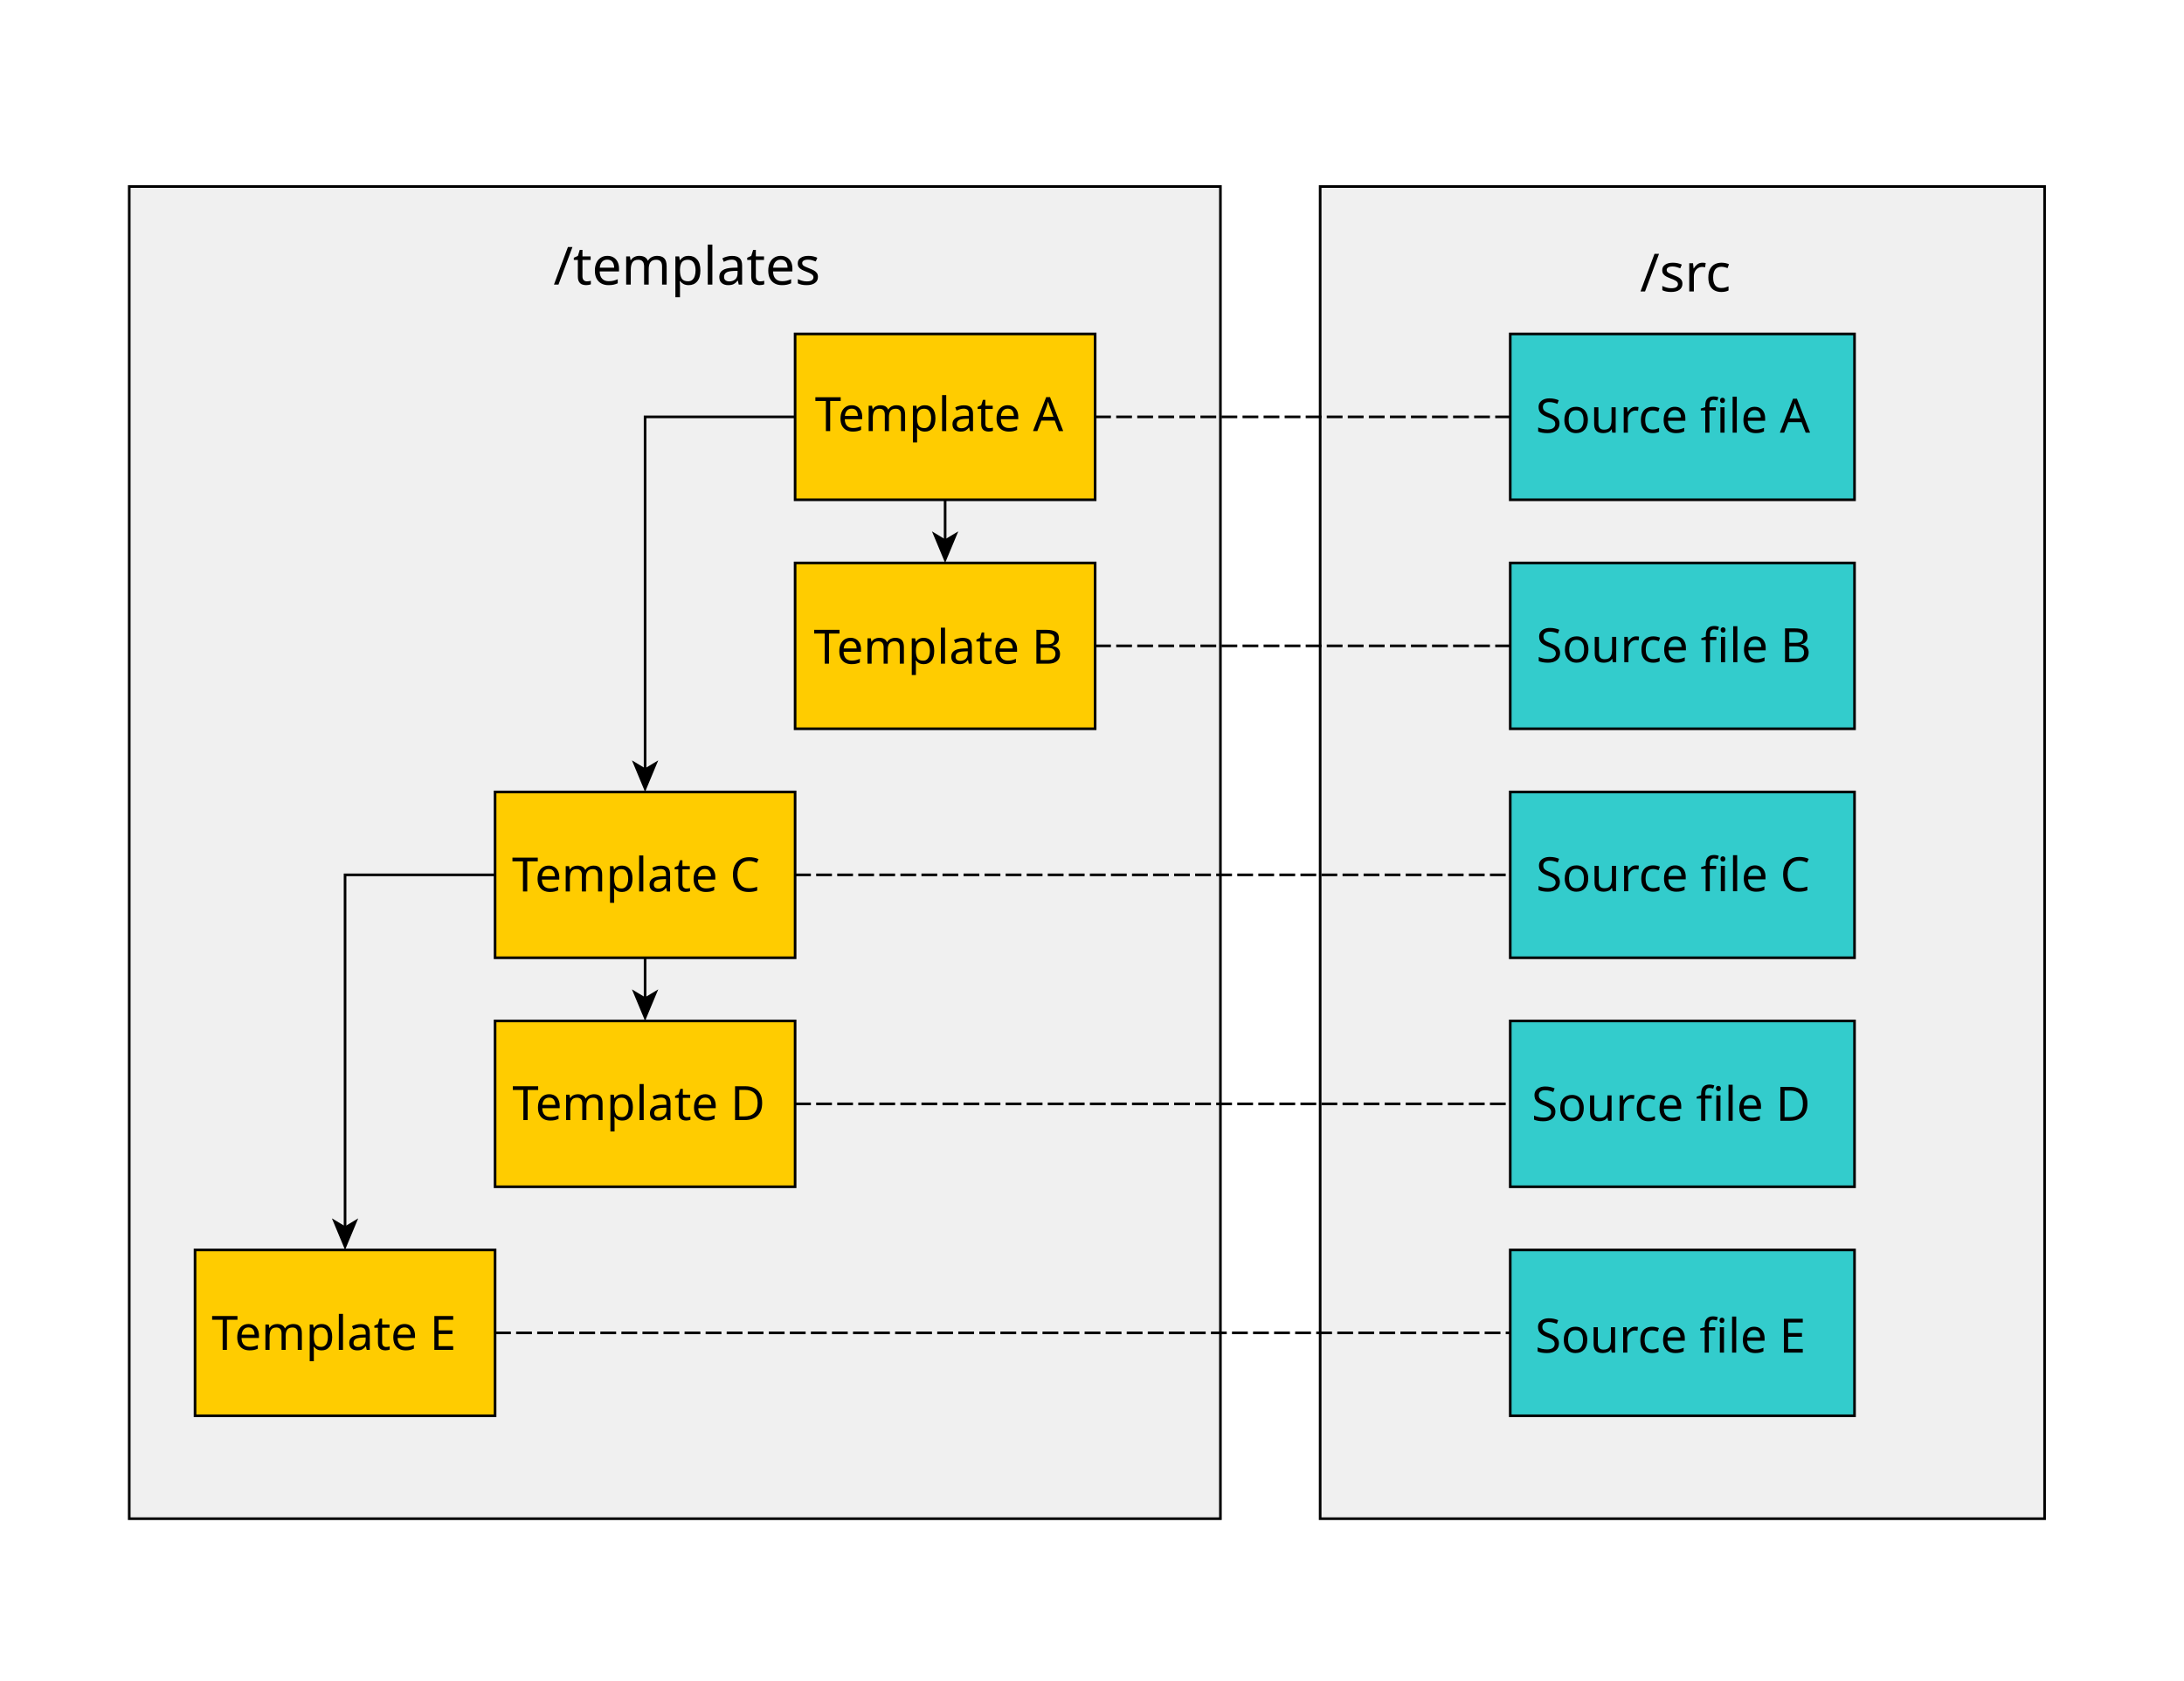
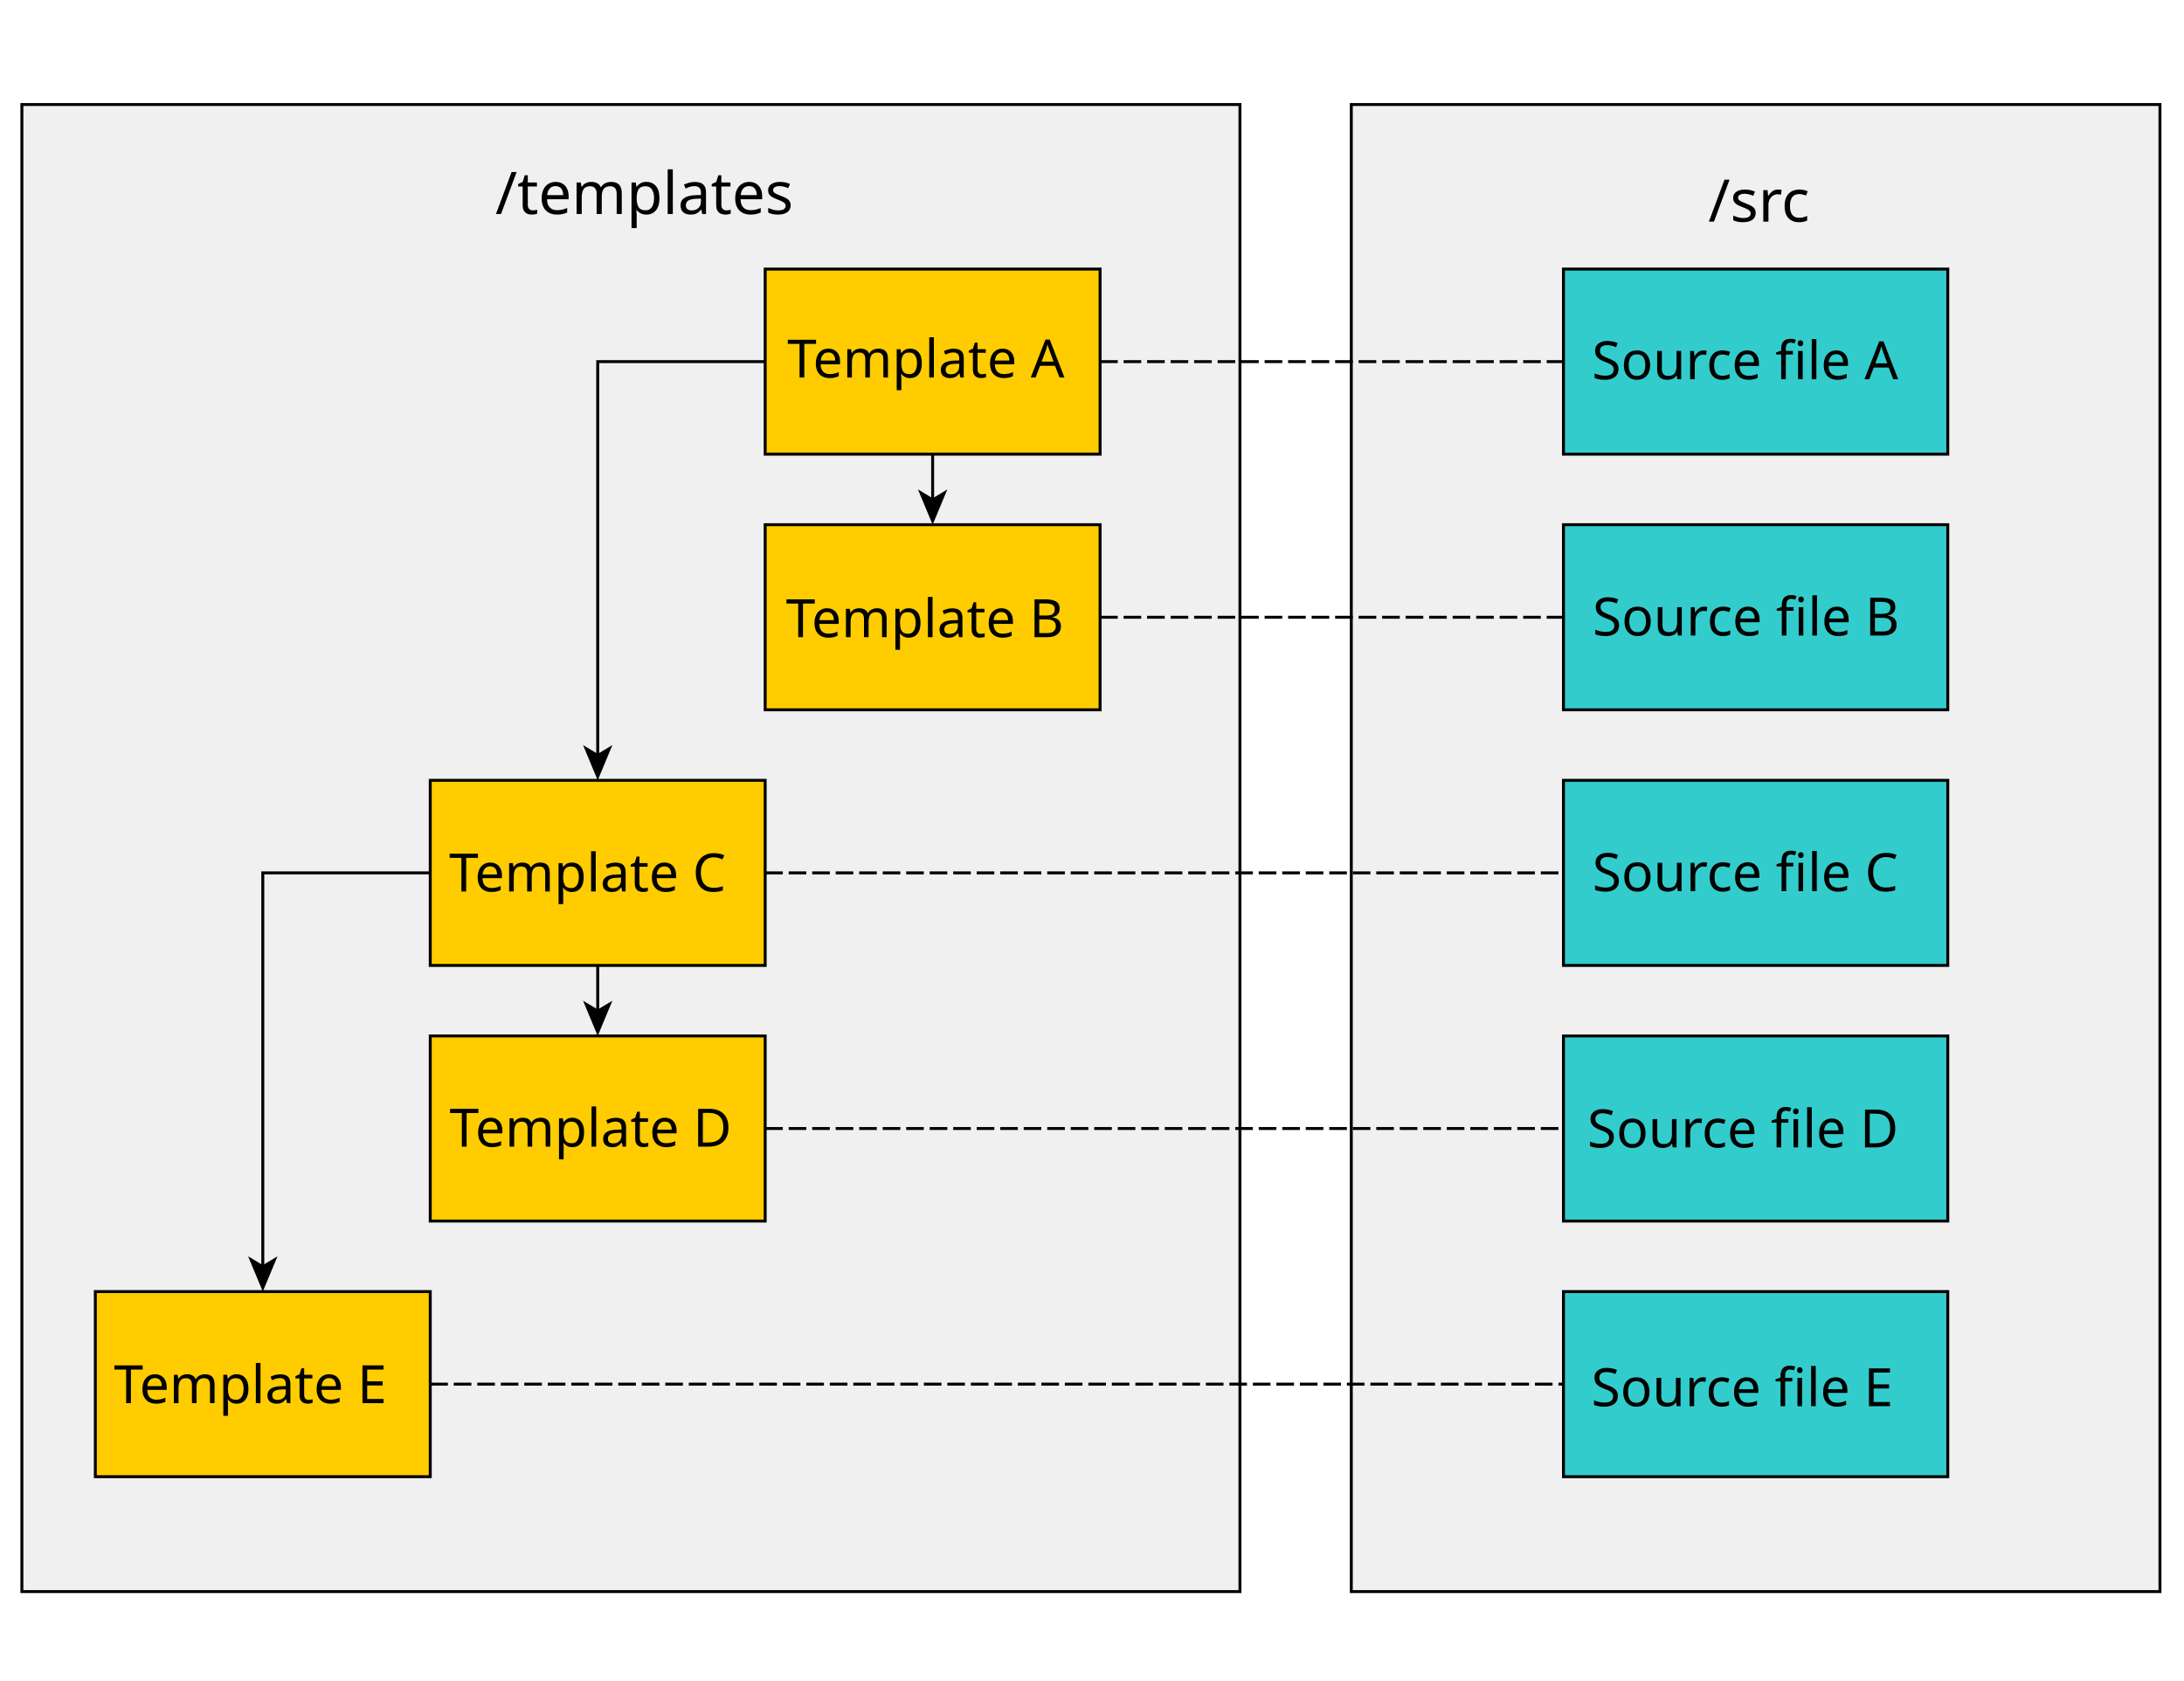
- <svg xmlns="http://www.w3.org/2000/svg" width="130mm" height="100mm" viewBox="0 0 130 100" version="1.1" id="svg872">
+ <svg xmlns="http://www.w3.org/2000/svg" width="1300mm" height="1000mm" viewBox="0 0 1300 1000" version="1.1" id="svg872">
  <defs id="defs866">
    <clipPath clipPathUnits="userSpaceOnUse" id="clipPath2">
      <path d="M 68,166 H 1588 V 703.067 H 68 Z" id="path6" />
    </clipPath>
    <clipPath clipPathUnits="userSpaceOnUse" id="clipPath886">
      <path d="M 68,166 H 1588 V 703.067 H 68 Z" id="path884" />
    </clipPath>
    <clipPath clipPathUnits="userSpaceOnUse" id="clipPath890">
      <path d="M 68,166 H 1588 V 703.067 H 68 Z" id="path888" />
    </clipPath>
    <clipPath clipPathUnits="userSpaceOnUse" id="clipPath894">
      <path d="M 68,166 H 1588 V 703.067 H 68 Z" id="path892" />
    </clipPath>
    <clipPath clipPathUnits="userSpaceOnUse" id="clipPath898">
      <path d="M 68,166 H 1588 V 703.067 H 68 Z" id="path896" />
    </clipPath>
    <clipPath clipPathUnits="userSpaceOnUse" id="clipPath902">
      <path d="M 68,166 H 1588 V 703.067 H 68 Z" id="path900" />
    </clipPath>
    <clipPath clipPathUnits="userSpaceOnUse" id="clipPath906">
      <path d="M 68,166 H 1588 V 703.067 H 68 Z" id="path904" />
    </clipPath>
    <clipPath clipPathUnits="userSpaceOnUse" id="clipPath910">
      <path d="M 68,166 H 1588 V 703.067 H 68 Z" id="path908" />
    </clipPath>
    <clipPath clipPathUnits="userSpaceOnUse" id="clipPath914">
      <path d="M 68,166 H 1588 V 703.067 H 68 Z" id="path912" />
    </clipPath>
    <clipPath clipPathUnits="userSpaceOnUse" id="clipPath918">
      <path d="M 68,166 H 1588 V 703.067 H 68 Z" id="path916" />
    </clipPath>
    <clipPath clipPathUnits="userSpaceOnUse" id="clipPath922">
      <path d="M 68,166 H 1588 V 703.067 H 68 Z" id="path920" />
    </clipPath>
    <clipPath clipPathUnits="userSpaceOnUse" id="clipPath926">
      <path d="M 68,166 H 1588 V 703.067 H 68 Z" id="path924" />
    </clipPath>
    <clipPath clipPathUnits="userSpaceOnUse" id="clipPath930">
      <path d="M 68,166 H 1588 V 703.067 H 68 Z" id="path928" />
    </clipPath>
    <clipPath clipPathUnits="userSpaceOnUse" id="clipPath934">
      <path d="M 68,166 H 1588 V 703.067 H 68 Z" id="path932" />
    </clipPath>
    <clipPath clipPathUnits="userSpaceOnUse" id="clipPath938">
      <path d="M 68,166 H 1588 V 703.067 H 68 Z" id="path936" />
    </clipPath>
    <clipPath clipPathUnits="userSpaceOnUse" id="clipPath942">
      <path d="M 68,166 H 1588 V 703.067 H 68 Z" id="path940" />
    </clipPath>
    <clipPath clipPathUnits="userSpaceOnUse" id="clipPath946">
      <path d="M 68,166 H 1588 V 703.067 H 68 Z" id="path944" />
    </clipPath>
    <clipPath clipPathUnits="userSpaceOnUse" id="clipPath950">
      <path d="M 68,166 H 1588 V 703.067 H 68 Z" id="path948" />
    </clipPath>
    <clipPath clipPathUnits="userSpaceOnUse" id="clipPath954">
      <path d="M 68,166 H 1588 V 703.067 H 68 Z" id="path952" />
    </clipPath>
    <clipPath clipPathUnits="userSpaceOnUse" id="clipPath958">
      <path d="M 68,166 H 1588 V 703.067 H 68 Z" id="path956" />
    </clipPath>
    <clipPath clipPathUnits="userSpaceOnUse" id="clipPath962">
      <path d="M 68,166 H 1588 V 703.067 H 68 Z" id="path960" />
    </clipPath>
    <clipPath clipPathUnits="userSpaceOnUse" id="clipPath966">
      <path d="M 68,166 H 1588 V 703.067 H 68 Z" id="path964" />
    </clipPath>
    <clipPath clipPathUnits="userSpaceOnUse" id="clipPath970">
      <path d="M 68,166 H 1588 V 703.067 H 68 Z" id="path968" />
    </clipPath>
    <clipPath clipPathUnits="userSpaceOnUse" id="clipPath974">
      <path d="M 68,166 H 1588 V 703.067 H 68 Z" id="path972" />
    </clipPath>
    <clipPath clipPathUnits="userSpaceOnUse" id="clipPath978">
      <path d="M 68,166 H 1588 V 703.067 H 68 Z" id="path976" />
    </clipPath>
    <clipPath clipPathUnits="userSpaceOnUse" id="clipPath982">
      <path d="M 68,166 H 1588 V 703.067 H 68 Z" id="path980" />
    </clipPath>
    <clipPath clipPathUnits="userSpaceOnUse" id="clipPath986">
      <path d="M 68,166 H 1588 V 703.067 H 68 Z" id="path984" />
    </clipPath>
    <clipPath clipPathUnits="userSpaceOnUse" id="clipPath990">
      <path d="M 68,166 H 1588 V 703.067 H 68 Z" id="path988" />
    </clipPath>
    <clipPath clipPathUnits="userSpaceOnUse" id="clipPath994">
      <path d="M 68,166 H 1588 V 703.067 H 68 Z" id="path992" />
    </clipPath>
    <clipPath clipPathUnits="userSpaceOnUse" id="clipPath998">
      <path d="M 68,166 H 1588 V 703.067 H 68 Z" id="path996" />
    </clipPath>
    <clipPath clipPathUnits="userSpaceOnUse" id="clipPath1002">
      <path d="M 68,166 H 1588 V 703.067 H 68 Z" id="path1000" />
    </clipPath>
    <clipPath clipPathUnits="userSpaceOnUse" id="clipPath1006">
      <path d="M 68,166 H 1588 V 703.067 H 68 Z" id="path1004" />
    </clipPath>
    <clipPath clipPathUnits="userSpaceOnUse" id="clipPath1010">
      <path d="M 68,166 H 1588 V 703.067 H 68 Z" id="path1008" />
    </clipPath>
    <clipPath clipPathUnits="userSpaceOnUse" id="clipPath1014">
      <path d="M 68,166 H 1588 V 703.067 H 68 Z" id="path1012" />
    </clipPath>
    <clipPath clipPathUnits="userSpaceOnUse" id="clipPath1018">
      <path d="M 68,166 H 1588 V 703.067 H 68 Z" id="path1016" />
    </clipPath>
    <clipPath clipPathUnits="userSpaceOnUse" id="clipPath1022">
      <path d="M 68,166 H 1588 V 703.067 H 68 Z" id="path1020" />
    </clipPath>
    <clipPath clipPathUnits="userSpaceOnUse" id="clipPath1026">
      <path d="M 68,166 H 1588 V 703.067 H 68 Z" id="path1024" />
    </clipPath>
    <clipPath clipPathUnits="userSpaceOnUse" id="clipPath1030">
      <path d="M 68,166 H 1588 V 703.067 H 68 Z" id="path1028" />
    </clipPath>
    <clipPath clipPathUnits="userSpaceOnUse" id="clipPath1034">
      <path d="M 68,166 H 1588 V 703.067 H 68 Z" id="path1032" />
    </clipPath>
    <clipPath clipPathUnits="userSpaceOnUse" id="clipPath1038">
      <path d="M 68,166 H 1588 V 703.067 H 68 Z" id="path1036" />
    </clipPath>
    <clipPath clipPathUnits="userSpaceOnUse" id="clipPath1042">
      <path d="M 68,166 H 1588 V 703.067 H 68 Z" id="path1040" />
    </clipPath>
    <clipPath clipPathUnits="userSpaceOnUse" id="clipPath1046">
      <path d="M 68,166 H 1588 V 703.067 H 68 Z" id="path1044" />
    </clipPath>
    <clipPath clipPathUnits="userSpaceOnUse" id="clipPath1050">
      <path d="M 68,166 H 1588 V 703.067 H 68 Z" id="path1048" />
    </clipPath>
    <clipPath clipPathUnits="userSpaceOnUse" id="clipPath1054">
      <path d="M 68,166 H 1588 V 703.067 H 68 Z" id="path1052" />
    </clipPath>
    <clipPath clipPathUnits="userSpaceOnUse" id="clipPath1058">
      <path d="M 68,166 H 1588 V 703.067 H 68 Z" id="path1056" />
    </clipPath>
    <clipPath clipPathUnits="userSpaceOnUse" id="clipPath1062">
      <path d="M 68,166 H 1588 V 703.067 H 68 Z" id="path1060" />
    </clipPath>
    <clipPath clipPathUnits="userSpaceOnUse" id="clipPath1066">
      <path d="M 68,166 H 1588 V 703.067 H 68 Z" id="path1064" />
    </clipPath>
    <clipPath clipPathUnits="userSpaceOnUse" id="clipPath1070">
      <path d="M 68,166 H 1588 V 703.067 H 68 Z" id="path1068" />
    </clipPath>
    <clipPath clipPathUnits="userSpaceOnUse" id="clipPath1074">
      <path d="M 68,166 H 1588 V 703.067 H 68 Z" id="path1072" />
    </clipPath>
  </defs>
-   <g id="layer1" transform="translate(0,-197)">
-     <g style="font-style:normal;font-weight:normal;font-size:12px;font-family:Dialog;color-interpolation:auto;fill:#000000;fill-opacity:1;stroke:#000000;stroke-width:1;stroke-linecap:butt;stroke-linejoin:miter;stroke-miterlimit:1.45;stroke-dasharray:none;stroke-dashoffset:0;stroke-opacity:1;color-rendering:auto;image-rendering:auto;shape-rendering:geometricPrecision;text-rendering:geometricPrecision" transform="matrix(0.1566598,0,0,0.1566598,-40.78701,276.8478)" id="g419">
-       <g transform="translate(75.20948,-620.8201)" id="g24" style="font-style:normal;font-weight:normal;font-size:12px;font-family:Dialog;color-interpolation:auto;fill:#f0f0f0;fill-opacity:1;stroke:#f0f0f0;stroke-width:1;stroke-linecap:square;stroke-linejoin:miter;stroke-miterlimit:10;stroke-dasharray:none;stroke-dashoffset:0;stroke-opacity:1;color-rendering:auto;image-rendering:auto;shape-rendering:geometricPrecision;text-rendering:geometricPrecision">
+   <g id="layer1" transform="translate(0,703)">
+     <g style="font-style:normal;font-weight:normal;font-size:12px;color-interpolation:auto;fill:#000000;fill-opacity:1;stroke:#000000;stroke-width:1;stroke-linecap:butt;stroke-linejoin:miter;stroke-miterlimit:1.45;stroke-dasharray:none;stroke-dashoffset:0;stroke-opacity:1;color-rendering:auto;image-rendering:auto;shape-rendering:geometricPrecision;text-rendering:geometricPrecision" transform="matrix(0.1566598,0,0,0.1566598,-40.78701,276.8478)" id="g419">
+       <g transform="matrix(11.16283,0,0,11.16283,-2271.399,-7889.168)" id="g24" style="font-style:normal;font-weight:normal;font-size:12px;color-interpolation:auto;fill:#f0f0f0;fill-opacity:1;stroke:#f0f0f0;stroke-width:1;stroke-linecap:square;stroke-linejoin:miter;stroke-miterlimit:10;stroke-dasharray:none;stroke-dashoffset:0;stroke-opacity:1;color-rendering:auto;image-rendering:auto;shape-rendering:geometricPrecision;text-rendering:geometricPrecision">
        <rect x="686.75" width="275.25" height="506.1" y="182" clip-path="url(#clipPath2)" id="rect22" style="stroke:none" />
      </g>
-       <g stroke-miterlimit="1.45" transform="translate(75.20948,-620.8201)" id="g30" style="font-style:normal;font-weight:normal;font-size:12px;font-family:Dialog;color-interpolation:auto;fill:#000000;fill-opacity:1;stroke:#000000;stroke-width:1;stroke-linecap:butt;stroke-linejoin:miter;stroke-miterlimit:1.45;stroke-dasharray:none;stroke-dashoffset:0;stroke-opacity:1;color-rendering:auto;image-rendering:auto;shape-rendering:geometricPrecision;text-rendering:geometricPrecision">
+       <g stroke-miterlimit="1.45" transform="matrix(11.16283,0,0,11.16283,-2271.399,-7889.168)" id="g30" style="font-style:normal;font-weight:normal;font-size:12px;color-interpolation:auto;fill:#000000;fill-opacity:1;stroke:#000000;stroke-width:1;stroke-linecap:butt;stroke-linejoin:miter;stroke-miterlimit:1.45;stroke-dasharray:none;stroke-dashoffset:0;stroke-opacity:1;color-rendering:auto;image-rendering:auto;shape-rendering:geometricPrecision;text-rendering:geometricPrecision">
        <rect x="686.75" width="275.25" height="506.1" y="182" clip-path="url(#clipPath2)" id="rect26" style="fill:none" />
        <text x="808.267" font-size="20px" y="221.856" clip-path="url(#clipPath2)" xml:space="preserve" id="text28" style="font-size:20px;font-family:sans-serif;stroke:none">/src</text>
      </g>
-       <g transform="translate(75.20948,-620.8201)" id="g34" style="font-style:normal;font-weight:normal;font-size:12px;font-family:Dialog;color-interpolation:auto;fill:#f0f0f0;fill-opacity:1;stroke:#f0f0f0;stroke-width:1;stroke-linecap:square;stroke-linejoin:miter;stroke-miterlimit:10;stroke-dasharray:none;stroke-dashoffset:0;stroke-opacity:1;color-rendering:auto;image-rendering:auto;shape-rendering:geometricPrecision;text-rendering:geometricPrecision">
+       <g transform="matrix(11.16283,0,0,11.16283,-2271.399,-7889.168)" id="g34" style="font-style:normal;font-weight:normal;font-size:12px;color-interpolation:auto;fill:#f0f0f0;fill-opacity:1;stroke:#f0f0f0;stroke-width:1;stroke-linecap:square;stroke-linejoin:miter;stroke-miterlimit:10;stroke-dasharray:none;stroke-dashoffset:0;stroke-opacity:1;color-rendering:auto;image-rendering:auto;shape-rendering:geometricPrecision;text-rendering:geometricPrecision">
        <rect x="234.25" width="414.6" height="506.1" y="182" clip-path="url(#clipPath2)" id="rect32" style="stroke:none" />
      </g>
-       <g stroke-miterlimit="1.45" transform="translate(75.20948,-620.8201)" id="g40" style="font-style:normal;font-weight:normal;font-size:12px;font-family:Dialog;color-interpolation:auto;fill:#000000;fill-opacity:1;stroke:#000000;stroke-width:1;stroke-linecap:butt;stroke-linejoin:miter;stroke-miterlimit:1.45;stroke-dasharray:none;stroke-dashoffset:0;stroke-opacity:1;color-rendering:auto;image-rendering:auto;shape-rendering:geometricPrecision;text-rendering:geometricPrecision">
+       <g stroke-miterlimit="1.45" transform="matrix(11.16283,0,0,11.16283,-2271.399,-7889.168)" id="g40" style="font-style:normal;font-weight:normal;font-size:12px;color-interpolation:auto;fill:#000000;fill-opacity:1;stroke:#000000;stroke-width:1;stroke-linecap:butt;stroke-linejoin:miter;stroke-miterlimit:1.45;stroke-dasharray:none;stroke-dashoffset:0;stroke-opacity:1;color-rendering:auto;image-rendering:auto;shape-rendering:geometricPrecision;text-rendering:geometricPrecision">
        <rect x="234.25" width="414.6" height="506.1" y="182" clip-path="url(#clipPath2)" id="rect36" style="fill:none" />
        <text x="395.417" font-size="20px" y="219.257" clip-path="url(#clipPath2)" xml:space="preserve" id="text38" style="font-size:20px;font-family:sans-serif;stroke:none">/templates</text>
      </g>
-       <g transform="translate(75.20948,-620.8201)" id="g44" style="font-style:normal;font-weight:normal;font-size:12px;font-family:Dialog;color-interpolation:auto;fill:#ffcc00;fill-opacity:1;stroke:#ffcc00;stroke-width:1;stroke-linecap:square;stroke-linejoin:miter;stroke-miterlimit:10;stroke-dasharray:none;stroke-dashoffset:0;stroke-opacity:1;color-rendering:auto;image-rendering:auto;shape-rendering:geometricPrecision;text-rendering:geometricPrecision">
+       <g transform="matrix(11.16283,0,0,11.16283,-2271.399,-7889.168)" id="g44" style="font-style:normal;font-weight:normal;font-size:12px;color-interpolation:auto;fill:#ffcc00;fill-opacity:1;stroke:#ffcc00;stroke-width:1;stroke-linecap:square;stroke-linejoin:miter;stroke-miterlimit:10;stroke-dasharray:none;stroke-dashoffset:0;stroke-opacity:1;color-rendering:auto;image-rendering:auto;shape-rendering:geometricPrecision;text-rendering:geometricPrecision">
        <rect x="487.25" width="114" height="63" y="238" clip-path="url(#clipPath2)" id="rect42" style="stroke:none" />
      </g>
-       <g stroke-miterlimit="1.45" transform="translate(75.20948,-620.8201)" id="g50" style="font-style:normal;font-weight:normal;font-size:12px;font-family:Dialog;color-interpolation:auto;fill:#000000;fill-opacity:1;stroke:#000000;stroke-width:1;stroke-linecap:butt;stroke-linejoin:miter;stroke-miterlimit:1.45;stroke-dasharray:none;stroke-dashoffset:0;stroke-opacity:1;color-rendering:auto;image-rendering:auto;shape-rendering:geometricPrecision;text-rendering:geometricPrecision">
+       <g stroke-miterlimit="1.45" transform="matrix(11.16283,0,0,11.16283,-2271.399,-7889.168)" id="g50" style="font-style:normal;font-weight:normal;font-size:12px;color-interpolation:auto;fill:#000000;fill-opacity:1;stroke:#000000;stroke-width:1;stroke-linecap:butt;stroke-linejoin:miter;stroke-miterlimit:1.45;stroke-dasharray:none;stroke-dashoffset:0;stroke-opacity:1;color-rendering:auto;image-rendering:auto;shape-rendering:geometricPrecision;text-rendering:geometricPrecision">
        <rect x="487.25" width="114" height="63" y="238" clip-path="url(#clipPath2)" id="rect46" style="fill:none" />
        <text x="498.231" font-size="18px" y="276.571" clip-path="url(#clipPath2)" xml:space="preserve" id="text48" style="font-size:18px;font-family:sans-serif;stroke:none" transform="translate(-3.468285,-1.658745)">Template A</text>
      </g>
-       <g transform="translate(75.20948,-620.8201)" id="g54" style="font-style:normal;font-weight:normal;font-size:12px;font-family:Dialog;color-interpolation:auto;fill:#ffcc00;fill-opacity:1;stroke:#ffcc00;stroke-width:1;stroke-linecap:square;stroke-linejoin:miter;stroke-miterlimit:10;stroke-dasharray:none;stroke-dashoffset:0;stroke-opacity:1;color-rendering:auto;image-rendering:auto;shape-rendering:geometricPrecision;text-rendering:geometricPrecision">
+       <g transform="matrix(11.16283,0,0,11.16283,-2271.399,-7889.168)" id="g54" style="font-style:normal;font-weight:normal;font-size:12px;color-interpolation:auto;fill:#ffcc00;fill-opacity:1;stroke:#ffcc00;stroke-width:1;stroke-linecap:square;stroke-linejoin:miter;stroke-miterlimit:10;stroke-dasharray:none;stroke-dashoffset:0;stroke-opacity:1;color-rendering:auto;image-rendering:auto;shape-rendering:geometricPrecision;text-rendering:geometricPrecision">
        <rect x="373.25" width="114" height="63" y="412" clip-path="url(#clipPath2)" id="rect52" style="stroke:none" />
      </g>
-       <g stroke-miterlimit="1.45" transform="translate(75.20948,-620.8201)" id="g60" style="font-style:normal;font-weight:normal;font-size:12px;font-family:Dialog;color-interpolation:auto;fill:#000000;fill-opacity:1;stroke:#000000;stroke-width:1;stroke-linecap:butt;stroke-linejoin:miter;stroke-miterlimit:1.45;stroke-dasharray:none;stroke-dashoffset:0;stroke-opacity:1;color-rendering:auto;image-rendering:auto;shape-rendering:geometricPrecision;text-rendering:geometricPrecision">
+       <g stroke-miterlimit="1.45" transform="matrix(11.16283,0,0,11.16283,-2271.399,-7889.168)" id="g60" style="font-style:normal;font-weight:normal;font-size:12px;color-interpolation:auto;fill:#000000;fill-opacity:1;stroke:#000000;stroke-width:1;stroke-linecap:butt;stroke-linejoin:miter;stroke-miterlimit:1.45;stroke-dasharray:none;stroke-dashoffset:0;stroke-opacity:1;color-rendering:auto;image-rendering:auto;shape-rendering:geometricPrecision;text-rendering:geometricPrecision">
        <rect x="373.25" width="114" height="63" y="412" clip-path="url(#clipPath2)" id="rect56" style="fill:none" />
        <text x="383.734" font-size="18px" y="450.571" clip-path="url(#clipPath2)" xml:space="preserve" id="text58" style="font-size:18px;font-family:sans-serif;stroke:none" transform="translate(-4.071465,-0.753975)">Template C</text>
      </g>
-       <g transform="translate(75.20948,-620.8201)" id="g64" style="font-style:normal;font-weight:normal;font-size:12px;font-family:Dialog;color-interpolation:auto;fill:#ffcc00;fill-opacity:1;stroke:#ffcc00;stroke-width:1;stroke-linecap:square;stroke-linejoin:miter;stroke-miterlimit:10;stroke-dasharray:none;stroke-dashoffset:0;stroke-opacity:1;color-rendering:auto;image-rendering:auto;shape-rendering:geometricPrecision;text-rendering:geometricPrecision">
+       <g transform="matrix(11.16283,0,0,11.16283,-2271.399,-7889.168)" id="g64" style="font-style:normal;font-weight:normal;font-size:12px;color-interpolation:auto;fill:#ffcc00;fill-opacity:1;stroke:#ffcc00;stroke-width:1;stroke-linecap:square;stroke-linejoin:miter;stroke-miterlimit:10;stroke-dasharray:none;stroke-dashoffset:0;stroke-opacity:1;color-rendering:auto;image-rendering:auto;shape-rendering:geometricPrecision;text-rendering:geometricPrecision">
        <rect x="487.25" width="114" height="63" y="325" clip-path="url(#clipPath2)" id="rect62" style="stroke:none" />
      </g>
-       <g stroke-miterlimit="1.45" transform="translate(75.20948,-620.8201)" id="g70" style="font-style:normal;font-weight:normal;font-size:12px;font-family:Dialog;color-interpolation:auto;fill:#000000;fill-opacity:1;stroke:#000000;stroke-width:1;stroke-linecap:butt;stroke-linejoin:miter;stroke-miterlimit:1.45;stroke-dasharray:none;stroke-dashoffset:0;stroke-opacity:1;color-rendering:auto;image-rendering:auto;shape-rendering:geometricPrecision;text-rendering:geometricPrecision">
+       <g stroke-miterlimit="1.45" transform="matrix(11.16283,0,0,11.16283,-2271.399,-7889.168)" id="g70" style="font-style:normal;font-weight:normal;font-size:12px;color-interpolation:auto;fill:#000000;fill-opacity:1;stroke:#000000;stroke-width:1;stroke-linecap:butt;stroke-linejoin:miter;stroke-miterlimit:1.45;stroke-dasharray:none;stroke-dashoffset:0;stroke-opacity:1;color-rendering:auto;image-rendering:auto;shape-rendering:geometricPrecision;text-rendering:geometricPrecision">
        <rect x="487.25" width="114" height="63" y="325" clip-path="url(#clipPath2)" id="rect66" style="fill:none" />
        <text x="498.231" font-size="18px" y="363.571" clip-path="url(#clipPath2)" xml:space="preserve" id="text68" style="font-size:18px;font-family:sans-serif;stroke:none" transform="translate(-3.92067,-0.30159)">Template B</text>
      </g>
-       <g transform="translate(75.20948,-620.8201)" id="g74" style="font-style:normal;font-weight:normal;font-size:12px;font-family:Dialog;color-interpolation:auto;fill:#ffcc00;fill-opacity:1;stroke:#ffcc00;stroke-width:1;stroke-linecap:square;stroke-linejoin:miter;stroke-miterlimit:10;stroke-dasharray:none;stroke-dashoffset:0;stroke-opacity:1;color-rendering:auto;image-rendering:auto;shape-rendering:geometricPrecision;text-rendering:geometricPrecision">
+       <g transform="matrix(11.16283,0,0,11.16283,-2271.399,-7889.168)" id="g74" style="font-style:normal;font-weight:normal;font-size:12px;color-interpolation:auto;fill:#ffcc00;fill-opacity:1;stroke:#ffcc00;stroke-width:1;stroke-linecap:square;stroke-linejoin:miter;stroke-miterlimit:10;stroke-dasharray:none;stroke-dashoffset:0;stroke-opacity:1;color-rendering:auto;image-rendering:auto;shape-rendering:geometricPrecision;text-rendering:geometricPrecision">
        <rect x="259.25" width="114" height="63" y="586" clip-path="url(#clipPath2)" id="rect72" style="stroke:none" />
      </g>
-       <g stroke-miterlimit="1.45" transform="translate(75.20948,-620.8201)" id="g80" style="font-style:normal;font-weight:normal;font-size:12px;font-family:Dialog;color-interpolation:auto;fill:#000000;fill-opacity:1;stroke:#000000;stroke-width:1;stroke-linecap:butt;stroke-linejoin:miter;stroke-miterlimit:1.45;stroke-dasharray:none;stroke-dashoffset:0;stroke-opacity:1;color-rendering:auto;image-rendering:auto;shape-rendering:geometricPrecision;text-rendering:geometricPrecision">
+       <g stroke-miterlimit="1.45" transform="matrix(11.16283,0,0,11.16283,-2271.399,-7889.168)" id="g80" style="font-style:normal;font-weight:normal;font-size:12px;color-interpolation:auto;fill:#000000;fill-opacity:1;stroke:#000000;stroke-width:1;stroke-linecap:butt;stroke-linejoin:miter;stroke-miterlimit:1.45;stroke-dasharray:none;stroke-dashoffset:0;stroke-opacity:1;color-rendering:auto;image-rendering:auto;shape-rendering:geometricPrecision;text-rendering:geometricPrecision">
        <rect x="259.25" width="114" height="63" y="586" clip-path="url(#clipPath2)" id="rect76" style="fill:none" />
        <text x="270.231" font-size="18px" y="624.571" clip-path="url(#clipPath2)" xml:space="preserve" id="text78" style="font-size:18px;font-family:sans-serif;stroke:none" transform="translate(-4.674645,-0.60318)">Template E</text>
      </g>
-       <g transform="translate(75.20948,-620.8201)" id="g84" style="font-style:normal;font-weight:normal;font-size:12px;font-family:Dialog;color-interpolation:auto;fill:#ffcc00;fill-opacity:1;stroke:#ffcc00;stroke-width:1;stroke-linecap:square;stroke-linejoin:miter;stroke-miterlimit:10;stroke-dasharray:none;stroke-dashoffset:0;stroke-opacity:1;color-rendering:auto;image-rendering:auto;shape-rendering:geometricPrecision;text-rendering:geometricPrecision">
+       <g transform="matrix(11.16283,0,0,11.16283,-2271.399,-7889.168)" id="g84" style="font-style:normal;font-weight:normal;font-size:12px;color-interpolation:auto;fill:#ffcc00;fill-opacity:1;stroke:#ffcc00;stroke-width:1;stroke-linecap:square;stroke-linejoin:miter;stroke-miterlimit:10;stroke-dasharray:none;stroke-dashoffset:0;stroke-opacity:1;color-rendering:auto;image-rendering:auto;shape-rendering:geometricPrecision;text-rendering:geometricPrecision">
        <rect x="373.25" width="114" height="63" y="499" clip-path="url(#clipPath2)" id="rect82" style="stroke:none" />
      </g>
-       <g stroke-miterlimit="1.45" transform="translate(75.20948,-620.8201)" id="g90" style="font-style:normal;font-weight:normal;font-size:12px;font-family:Dialog;color-interpolation:auto;fill:#000000;fill-opacity:1;stroke:#000000;stroke-width:1;stroke-linecap:butt;stroke-linejoin:miter;stroke-miterlimit:1.45;stroke-dasharray:none;stroke-dashoffset:0;stroke-opacity:1;color-rendering:auto;image-rendering:auto;shape-rendering:geometricPrecision;text-rendering:geometricPrecision">
+       <g stroke-miterlimit="1.45" transform="matrix(11.16283,0,0,11.16283,-2271.399,-7889.168)" id="g90" style="font-style:normal;font-weight:normal;font-size:12px;color-interpolation:auto;fill:#000000;fill-opacity:1;stroke:#000000;stroke-width:1;stroke-linecap:butt;stroke-linejoin:miter;stroke-miterlimit:1.45;stroke-dasharray:none;stroke-dashoffset:0;stroke-opacity:1;color-rendering:auto;image-rendering:auto;shape-rendering:geometricPrecision;text-rendering:geometricPrecision">
        <rect x="373.25" width="114" height="63" y="499" clip-path="url(#clipPath2)" id="rect86" style="fill:none" />
        <text x="383.734" font-size="18px" y="537.571" clip-path="url(#clipPath2)" xml:space="preserve" id="text88" style="font-size:18px;font-family:sans-serif;stroke:none" transform="translate(-3.92067,-0.90477)">Template D</text>
      </g>
-       <g transform="translate(75.20948,-620.8201)" id="g94" style="font-style:normal;font-weight:normal;font-size:12px;font-family:Dialog;color-interpolation:auto;fill:#33cccc;fill-opacity:1;stroke:#33cccc;stroke-width:1;stroke-linecap:square;stroke-linejoin:miter;stroke-miterlimit:10;stroke-dasharray:none;stroke-dashoffset:0;stroke-opacity:1;color-rendering:auto;image-rendering:auto;shape-rendering:geometricPrecision;text-rendering:geometricPrecision">
+       <g transform="matrix(11.16283,0,0,11.16283,-2271.399,-7889.168)" id="g94" style="font-style:normal;font-weight:normal;font-size:12px;color-interpolation:auto;fill:#33cccc;fill-opacity:1;stroke:#33cccc;stroke-width:1;stroke-linecap:square;stroke-linejoin:miter;stroke-miterlimit:10;stroke-dasharray:none;stroke-dashoffset:0;stroke-opacity:1;color-rendering:auto;image-rendering:auto;shape-rendering:geometricPrecision;text-rendering:geometricPrecision">
        <rect x="758.97" width="130.81" height="63" y="238" clip-path="url(#clipPath2)" id="rect92" style="stroke:none" />
      </g>
-       <g stroke-miterlimit="1.45" transform="translate(75.20948,-620.8201)" id="g100" style="font-style:normal;font-weight:normal;font-size:12px;font-family:Dialog;color-interpolation:auto;fill:#000000;fill-opacity:1;stroke:#000000;stroke-width:1;stroke-linecap:butt;stroke-linejoin:miter;stroke-miterlimit:1.45;stroke-dasharray:none;stroke-dashoffset:0;stroke-opacity:1;color-rendering:auto;image-rendering:auto;shape-rendering:geometricPrecision;text-rendering:geometricPrecision">
+       <g stroke-miterlimit="1.45" transform="matrix(11.16283,0,0,11.16283,-2271.399,-7889.168)" id="g100" style="font-style:normal;font-weight:normal;font-size:12px;color-interpolation:auto;fill:#000000;fill-opacity:1;stroke:#000000;stroke-width:1;stroke-linecap:butt;stroke-linejoin:miter;stroke-miterlimit:1.45;stroke-dasharray:none;stroke-dashoffset:0;stroke-opacity:1;color-rendering:auto;image-rendering:auto;shape-rendering:geometricPrecision;text-rendering:geometricPrecision">
        <rect x="758.97" width="130.81" height="63" y="238" clip-path="url(#clipPath2)" id="rect96" style="fill:none" />
        <text x="773.35" font-size="18px" y="276.571" clip-path="url(#clipPath2)" xml:space="preserve" id="text98" style="font-size:18px;font-family:sans-serif;stroke:none" transform="translate(-4.691639,-1.066282)">Source file A</text>
      </g>
-       <g transform="translate(75.20948,-620.8201)" id="g104" style="font-style:normal;font-weight:normal;font-size:12px;font-family:Dialog;color-interpolation:auto;fill:#33cccc;fill-opacity:1;stroke:#33cccc;stroke-width:1;stroke-linecap:square;stroke-linejoin:miter;stroke-miterlimit:10;stroke-dasharray:none;stroke-dashoffset:0;stroke-opacity:1;color-rendering:auto;image-rendering:auto;shape-rendering:geometricPrecision;text-rendering:geometricPrecision">
+       <g transform="matrix(11.16283,0,0,11.16283,-2271.399,-7889.168)" id="g104" style="font-style:normal;font-weight:normal;font-size:12px;color-interpolation:auto;fill:#33cccc;fill-opacity:1;stroke:#33cccc;stroke-width:1;stroke-linecap:square;stroke-linejoin:miter;stroke-miterlimit:10;stroke-dasharray:none;stroke-dashoffset:0;stroke-opacity:1;color-rendering:auto;image-rendering:auto;shape-rendering:geometricPrecision;text-rendering:geometricPrecision">
        <rect x="758.97" width="130.81" height="63" y="412" clip-path="url(#clipPath2)" id="rect102" style="stroke:none" />
      </g>
-       <g stroke-miterlimit="1.45" transform="translate(75.20948,-620.8201)" id="g110" style="font-style:normal;font-weight:normal;font-size:12px;font-family:Dialog;color-interpolation:auto;fill:#000000;fill-opacity:1;stroke:#000000;stroke-width:1;stroke-linecap:butt;stroke-linejoin:miter;stroke-miterlimit:1.45;stroke-dasharray:none;stroke-dashoffset:0;stroke-opacity:1;color-rendering:auto;image-rendering:auto;shape-rendering:geometricPrecision;text-rendering:geometricPrecision">
+       <g stroke-miterlimit="1.45" transform="matrix(11.16283,0,0,11.16283,-2271.399,-7889.168)" id="g110" style="font-style:normal;font-weight:normal;font-size:12px;color-interpolation:auto;fill:#000000;fill-opacity:1;stroke:#000000;stroke-width:1;stroke-linecap:butt;stroke-linejoin:miter;stroke-miterlimit:1.45;stroke-dasharray:none;stroke-dashoffset:0;stroke-opacity:1;color-rendering:auto;image-rendering:auto;shape-rendering:geometricPrecision;text-rendering:geometricPrecision">
        <rect x="758.97" width="130.81" height="63" y="412" clip-path="url(#clipPath2)" id="rect106" style="fill:none" />
        <text x="772.854" font-size="18px" y="450.571" clip-path="url(#clipPath2)" xml:space="preserve" id="text108" style="font-size:18px;font-family:sans-serif;stroke:none" transform="translate(-4.05187,-0.8530253)">Source file C</text>
      </g>
-       <g transform="translate(75.20948,-620.8201)" id="g114" style="font-style:normal;font-weight:normal;font-size:12px;font-family:Dialog;color-interpolation:auto;fill:#33cccc;fill-opacity:1;stroke:#33cccc;stroke-width:1;stroke-linecap:square;stroke-linejoin:miter;stroke-miterlimit:10;stroke-dasharray:none;stroke-dashoffset:0;stroke-opacity:1;color-rendering:auto;image-rendering:auto;shape-rendering:geometricPrecision;text-rendering:geometricPrecision">
+       <g transform="matrix(11.16283,0,0,11.16283,-2271.399,-7889.168)" id="g114" style="font-style:normal;font-weight:normal;font-size:12px;color-interpolation:auto;fill:#33cccc;fill-opacity:1;stroke:#33cccc;stroke-width:1;stroke-linecap:square;stroke-linejoin:miter;stroke-miterlimit:10;stroke-dasharray:none;stroke-dashoffset:0;stroke-opacity:1;color-rendering:auto;image-rendering:auto;shape-rendering:geometricPrecision;text-rendering:geometricPrecision">
        <rect x="758.97" width="130.81" height="63" y="325" clip-path="url(#clipPath2)" id="rect112" style="stroke:none" />
      </g>
-       <g stroke-miterlimit="1.45" transform="translate(75.20948,-620.8201)" id="g120" style="font-style:normal;font-weight:normal;font-size:12px;font-family:Dialog;color-interpolation:auto;fill:#000000;fill-opacity:1;stroke:#000000;stroke-width:1;stroke-linecap:butt;stroke-linejoin:miter;stroke-miterlimit:1.45;stroke-dasharray:none;stroke-dashoffset:0;stroke-opacity:1;color-rendering:auto;image-rendering:auto;shape-rendering:geometricPrecision;text-rendering:geometricPrecision">
+       <g stroke-miterlimit="1.45" transform="matrix(11.16283,0,0,11.16283,-2271.399,-7889.168)" id="g120" style="font-style:normal;font-weight:normal;font-size:12px;color-interpolation:auto;fill:#000000;fill-opacity:1;stroke:#000000;stroke-width:1;stroke-linecap:butt;stroke-linejoin:miter;stroke-miterlimit:1.45;stroke-dasharray:none;stroke-dashoffset:0;stroke-opacity:1;color-rendering:auto;image-rendering:auto;shape-rendering:geometricPrecision;text-rendering:geometricPrecision">
        <rect x="758.97" width="130.81" height="63" y="325" clip-path="url(#clipPath2)" id="rect116" style="fill:none" />
        <text x="773.35" font-size="18px" y="363.571" clip-path="url(#clipPath2)" xml:space="preserve" id="text118" style="font-size:18px;font-family:sans-serif;stroke:none" transform="translate(-4.478383,-0.8530253)">Source file B</text>
      </g>
-       <g transform="translate(75.20948,-620.8201)" id="g124" style="font-style:normal;font-weight:normal;font-size:12px;font-family:Dialog;color-interpolation:auto;fill:#33cccc;fill-opacity:1;stroke:#33cccc;stroke-width:1;stroke-linecap:square;stroke-linejoin:miter;stroke-miterlimit:10;stroke-dasharray:none;stroke-dashoffset:0;stroke-opacity:1;color-rendering:auto;image-rendering:auto;shape-rendering:geometricPrecision;text-rendering:geometricPrecision">
+       <g transform="matrix(11.16283,0,0,11.16283,-2271.399,-7889.168)" id="g124" style="font-style:normal;font-weight:normal;font-size:12px;color-interpolation:auto;fill:#33cccc;fill-opacity:1;stroke:#33cccc;stroke-width:1;stroke-linecap:square;stroke-linejoin:miter;stroke-miterlimit:10;stroke-dasharray:none;stroke-dashoffset:0;stroke-opacity:1;color-rendering:auto;image-rendering:auto;shape-rendering:geometricPrecision;text-rendering:geometricPrecision">
        <rect x="758.97" width="130.81" height="63" y="586" clip-path="url(#clipPath2)" id="rect122" style="stroke:none" />
      </g>
-       <g stroke-miterlimit="1.45" transform="translate(75.20948,-620.8201)" id="g130" style="font-style:normal;font-weight:normal;font-size:12px;font-family:Dialog;color-interpolation:auto;fill:#000000;fill-opacity:1;stroke:#000000;stroke-width:1;stroke-linecap:butt;stroke-linejoin:miter;stroke-miterlimit:1.45;stroke-dasharray:none;stroke-dashoffset:0;stroke-opacity:1;color-rendering:auto;image-rendering:auto;shape-rendering:geometricPrecision;text-rendering:geometricPrecision">
+       <g stroke-miterlimit="1.45" transform="matrix(11.16283,0,0,11.16283,-2271.399,-7889.168)" id="g130" style="font-style:normal;font-weight:normal;font-size:12px;color-interpolation:auto;fill:#000000;fill-opacity:1;stroke:#000000;stroke-width:1;stroke-linecap:butt;stroke-linejoin:miter;stroke-miterlimit:1.45;stroke-dasharray:none;stroke-dashoffset:0;stroke-opacity:1;color-rendering:auto;image-rendering:auto;shape-rendering:geometricPrecision;text-rendering:geometricPrecision">
        <rect x="758.97" width="130.81" height="63" y="586" clip-path="url(#clipPath2)" id="rect126" style="fill:none" />
        <text x="773.35" font-size="18px" y="624.571" clip-path="url(#clipPath2)" xml:space="preserve" id="text128" style="font-size:18px;font-family:sans-serif;stroke:none" transform="translate(-4.904896,0.4265126)">Source file E</text>
      </g>
-       <g transform="translate(75.20948,-620.8201)" id="g134" style="font-style:normal;font-weight:normal;font-size:12px;font-family:Dialog;color-interpolation:auto;fill:#33cccc;fill-opacity:1;stroke:#33cccc;stroke-width:1;stroke-linecap:square;stroke-linejoin:miter;stroke-miterlimit:10;stroke-dasharray:none;stroke-dashoffset:0;stroke-opacity:1;color-rendering:auto;image-rendering:auto;shape-rendering:geometricPrecision;text-rendering:geometricPrecision">
+       <g transform="matrix(11.16283,0,0,11.16283,-2271.399,-7889.168)" id="g134" style="font-style:normal;font-weight:normal;font-size:12px;color-interpolation:auto;fill:#33cccc;fill-opacity:1;stroke:#33cccc;stroke-width:1;stroke-linecap:square;stroke-linejoin:miter;stroke-miterlimit:10;stroke-dasharray:none;stroke-dashoffset:0;stroke-opacity:1;color-rendering:auto;image-rendering:auto;shape-rendering:geometricPrecision;text-rendering:geometricPrecision">
        <rect x="758.97" width="130.81" height="63" y="499" clip-path="url(#clipPath2)" id="rect132" style="stroke:none" />
      </g>
-       <g stroke-miterlimit="1.45" transform="translate(75.20948,-620.8201)" id="g140" style="font-style:normal;font-weight:normal;font-size:12px;font-family:Dialog;color-interpolation:auto;fill:#000000;fill-opacity:1;stroke:#000000;stroke-width:1;stroke-linecap:butt;stroke-linejoin:miter;stroke-miterlimit:1.45;stroke-dasharray:none;stroke-dashoffset:0;stroke-opacity:1;color-rendering:auto;image-rendering:auto;shape-rendering:geometricPrecision;text-rendering:geometricPrecision">
+       <g stroke-miterlimit="1.45" transform="matrix(11.16283,0,0,11.16283,-2271.399,-7889.168)" id="g140" style="font-style:normal;font-weight:normal;font-size:12px;color-interpolation:auto;fill:#000000;fill-opacity:1;stroke:#000000;stroke-width:1;stroke-linecap:butt;stroke-linejoin:miter;stroke-miterlimit:1.45;stroke-dasharray:none;stroke-dashoffset:0;stroke-opacity:1;color-rendering:auto;image-rendering:auto;shape-rendering:geometricPrecision;text-rendering:geometricPrecision">
        <rect x="758.97" width="130.81" height="63" y="499" clip-path="url(#clipPath2)" id="rect136" style="fill:none" />
        <text x="772.854" font-size="18px" y="537.571" clip-path="url(#clipPath2)" xml:space="preserve" id="text138" style="font-size:18px;font-family:sans-serif;stroke:none" transform="translate(-5.757921,-0.639769)">Source file D</text>
      </g>
-       <path d="m 487.25,269.5 h -57 V 404" clip-path="url(#clipPath2)" id="path250" style="fill:none" transform="translate(75.20948,-620.8201)" />
-       <path d="m 430.25,412 5,-12 -5,3 -5,-3 z" clip-path="url(#clipPath2)" id="path252" style="stroke:none" transform="translate(75.20948,-620.8201)" />
-       <path d="m 544.25,301 v 16" clip-path="url(#clipPath2)" id="path254" style="fill:none" transform="translate(75.20948,-620.8201)" />
-       <path d="m 544.25,325 5,-12 -5,3 -5,-3 z" clip-path="url(#clipPath2)" id="path256" style="stroke:none" transform="translate(75.20948,-620.8201)" />
-       <path d="m 373.25,443.5 h -57 V 578" clip-path="url(#clipPath2)" id="path258" style="fill:none" transform="translate(75.20948,-620.8201)" />
-       <path d="m 316.25,586 5,-12 -5,3 -5,-3 z" clip-path="url(#clipPath2)" id="path260" style="stroke:none" transform="translate(75.20948,-620.8201)" />
-       <path d="m 430.25,475 v 16" clip-path="url(#clipPath2)" id="path262" style="fill:none" transform="translate(75.20948,-620.8201)" />
-       <path d="m 430.25,499 5,-12 -5,3 -5,-3 z" clip-path="url(#clipPath2)" id="path264" style="stroke:none" transform="translate(75.20948,-620.8201)" />
-       <path d="M 601.25,269.5 H 758.97" clip-path="url(#clipPath2)" id="path266" style="fill:none;stroke-dasharray:6, 2" transform="translate(75.20948,-620.8201)" />
-       <path d="M 487.25,443.5 H 758.97" clip-path="url(#clipPath2)" id="path268" style="fill:none;stroke-dasharray:6, 2" transform="translate(75.20948,-620.8201)" />
-       <path d="M 601.25,356.5 H 758.97" clip-path="url(#clipPath2)" id="path270" style="fill:none;stroke-dasharray:6, 2" transform="translate(75.20948,-620.8201)" />
-       <path d="M 373.25,617.5 H 758.97" clip-path="url(#clipPath2)" id="path272" style="fill:none;stroke-dasharray:6, 2" transform="translate(75.20948,-620.8201)" />
-       <path d="M 487.25,530.5 H 758.97" clip-path="url(#clipPath2)" id="path274" style="fill:none;stroke-dasharray:6, 2" transform="translate(75.20948,-620.8201)" />
+       <path d="m 487.25,269.5 h -57 V 404" clip-path="url(#clipPath2)" id="path250" style="fill:none" transform="matrix(11.16283,0,0,11.16283,-2271.399,-7889.168)" />
+       <path d="m 430.25,412 5,-12 -5,3 -5,-3 z" clip-path="url(#clipPath2)" id="path252" style="stroke:none" transform="matrix(11.16283,0,0,11.16283,-2271.399,-7889.168)" />
+       <path d="m 544.25,301 v 16" clip-path="url(#clipPath2)" id="path254" style="fill:none" transform="matrix(11.16283,0,0,11.16283,-2271.399,-7889.168)" />
+       <path d="m 544.25,325 5,-12 -5,3 -5,-3 z" clip-path="url(#clipPath2)" id="path256" style="stroke:none" transform="matrix(11.16283,0,0,11.16283,-2271.399,-7889.168)" />
+       <path d="m 373.25,443.5 h -57 V 578" clip-path="url(#clipPath2)" id="path258" style="fill:none" transform="matrix(11.16283,0,0,11.16283,-2271.399,-7889.168)" />
+       <path d="m 316.25,586 5,-12 -5,3 -5,-3 z" clip-path="url(#clipPath2)" id="path260" style="stroke:none" transform="matrix(11.16283,0,0,11.16283,-2271.399,-7889.168)" />
+       <path d="m 430.25,475 v 16" clip-path="url(#clipPath2)" id="path262" style="fill:none" transform="matrix(11.16283,0,0,11.16283,-2271.399,-7889.168)" />
+       <path d="m 430.25,499 5,-12 -5,3 -5,-3 z" clip-path="url(#clipPath2)" id="path264" style="stroke:none" transform="matrix(11.16283,0,0,11.16283,-2271.399,-7889.168)" />
+       <path d="M 601.25,269.5 H 758.97" clip-path="url(#clipPath2)" id="path266" style="fill:none;stroke-dasharray:6, 2" transform="matrix(11.16283,0,0,11.16283,-2271.399,-7889.168)" />
+       <path d="M 487.25,443.5 H 758.97" clip-path="url(#clipPath2)" id="path268" style="fill:none;stroke-dasharray:6, 2" transform="matrix(11.16283,0,0,11.16283,-2271.399,-7889.168)" />
+       <path d="M 601.25,356.5 H 758.97" clip-path="url(#clipPath2)" id="path270" style="fill:none;stroke-dasharray:6, 2" transform="matrix(11.16283,0,0,11.16283,-2271.399,-7889.168)" />
+       <path d="M 373.25,617.5 H 758.97" clip-path="url(#clipPath2)" id="path272" style="fill:none;stroke-dasharray:6, 2" transform="matrix(11.16283,0,0,11.16283,-2271.399,-7889.168)" />
+       <path d="M 487.25,530.5 H 758.97" clip-path="url(#clipPath2)" id="path274" style="fill:none;stroke-dasharray:6, 2" transform="matrix(11.16283,0,0,11.16283,-2271.399,-7889.168)" />
    </g>
  </g>
</svg>
